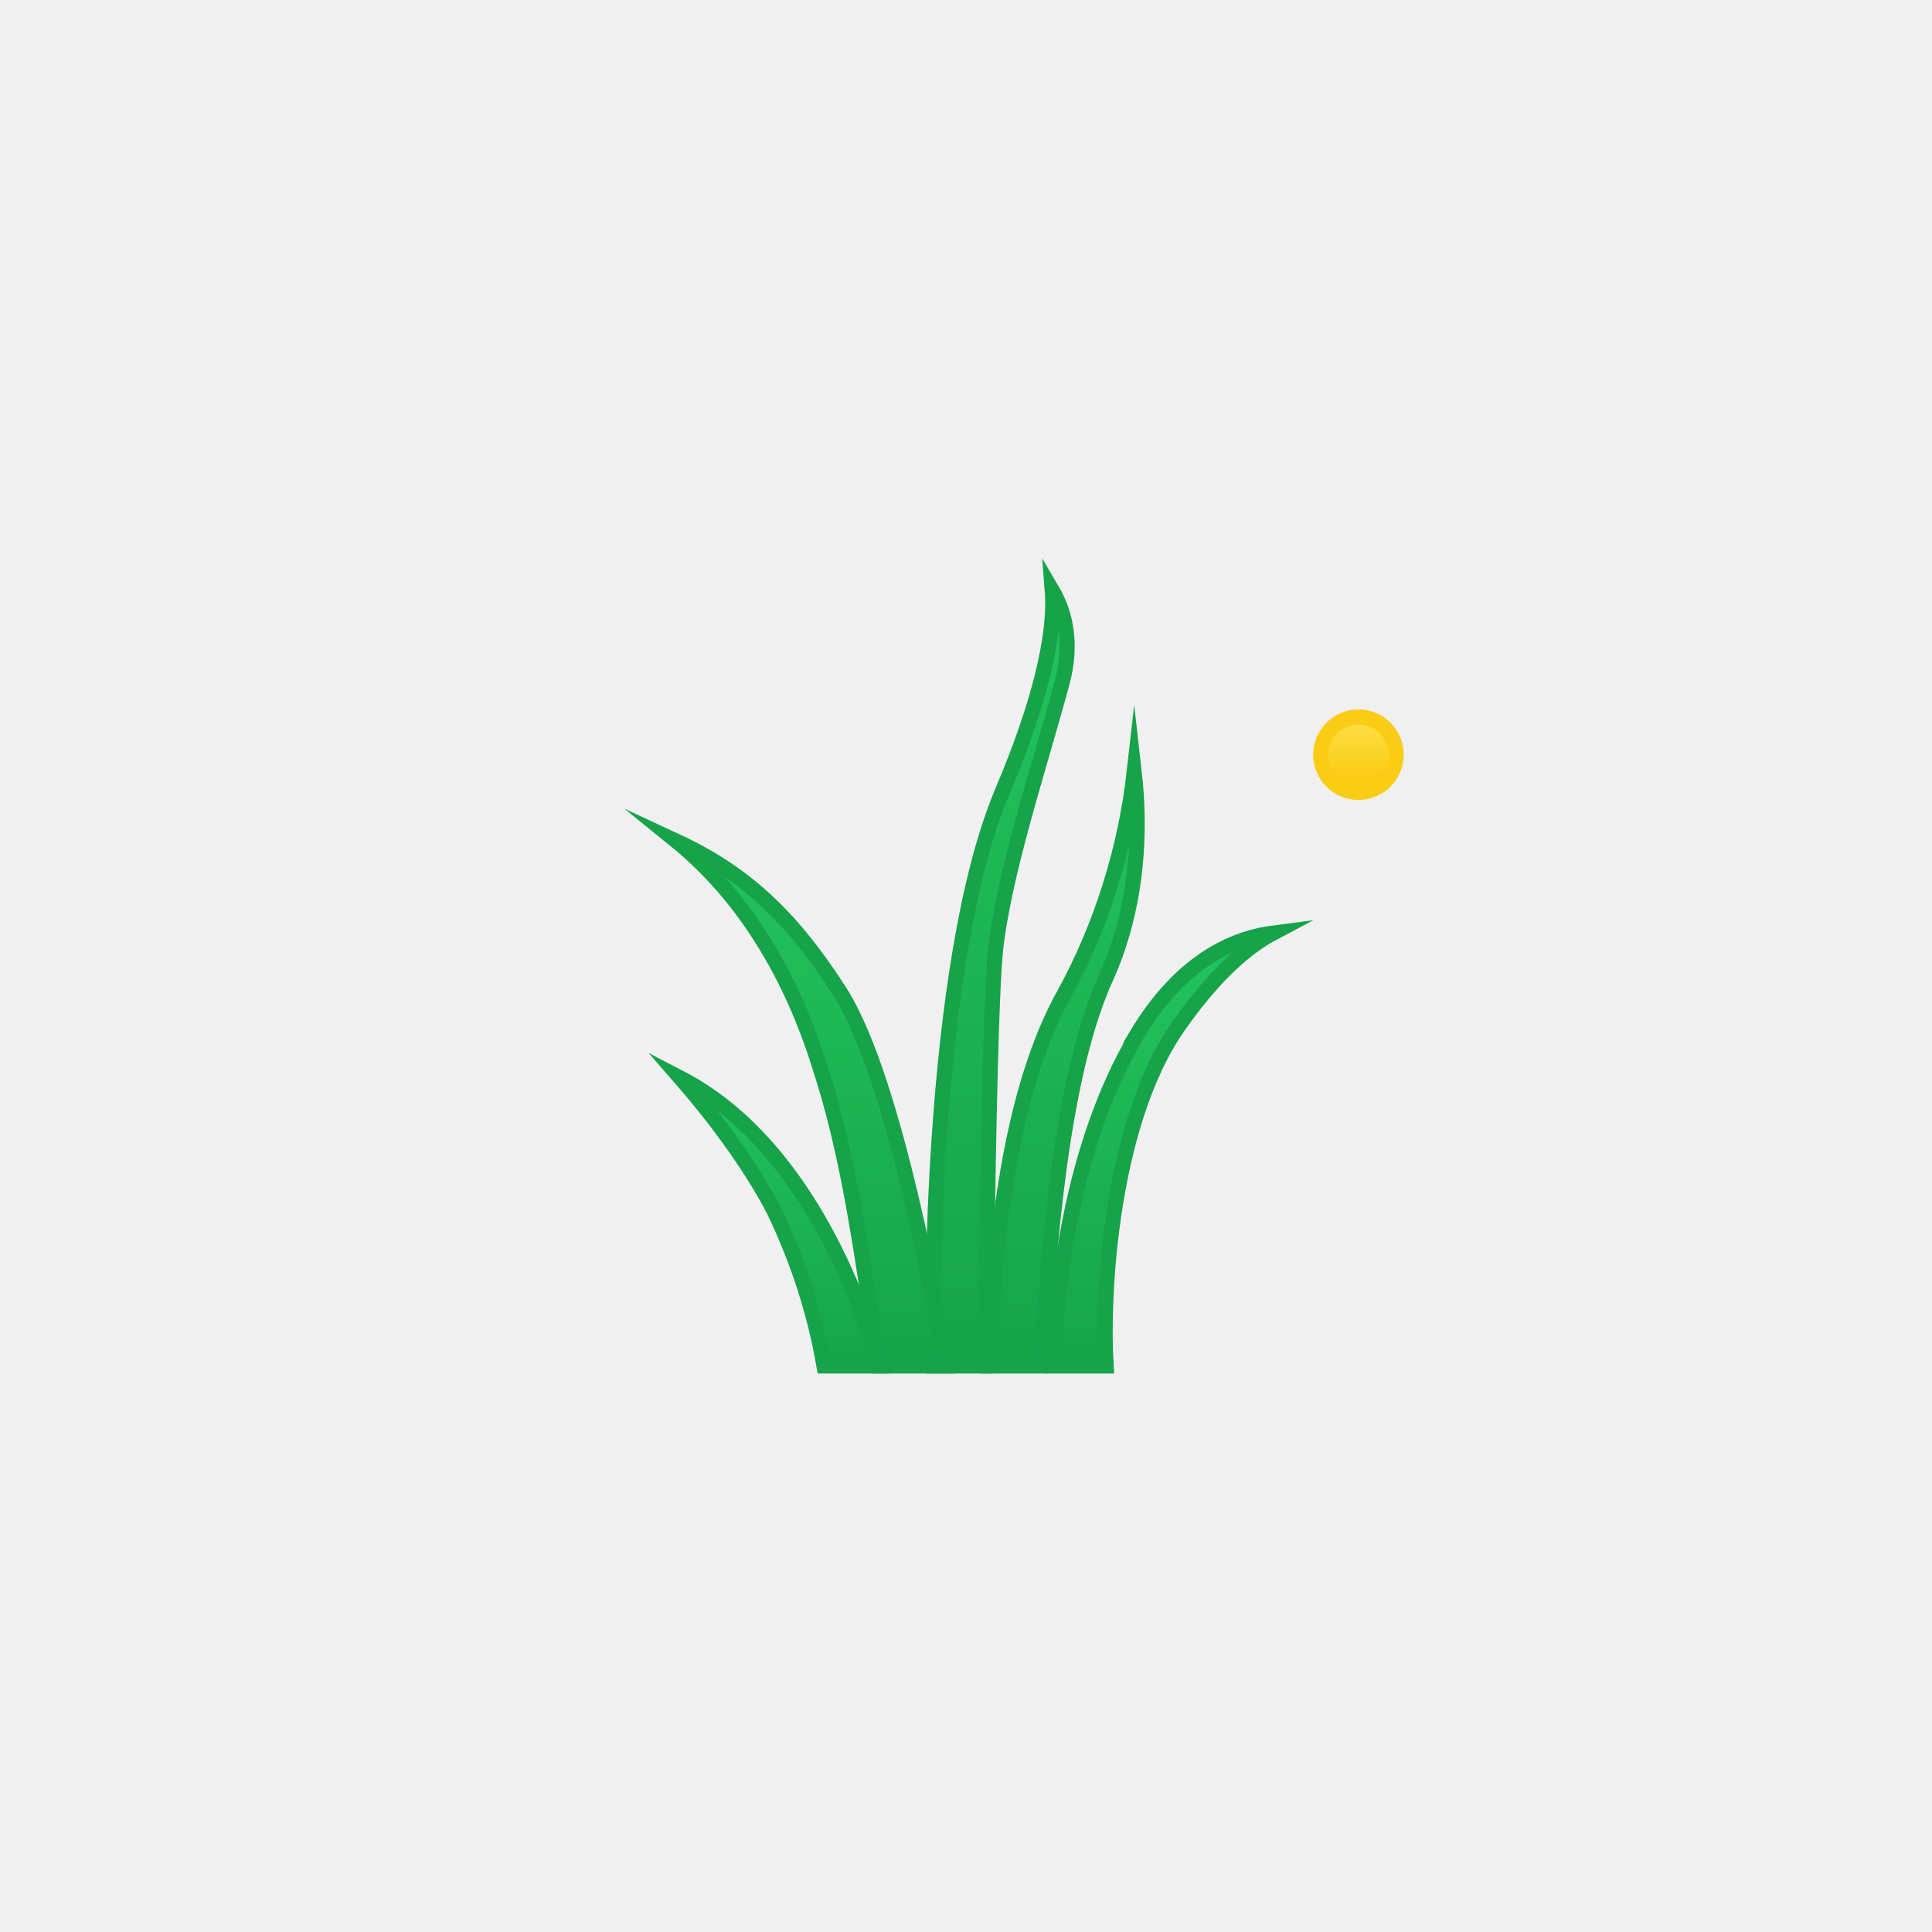
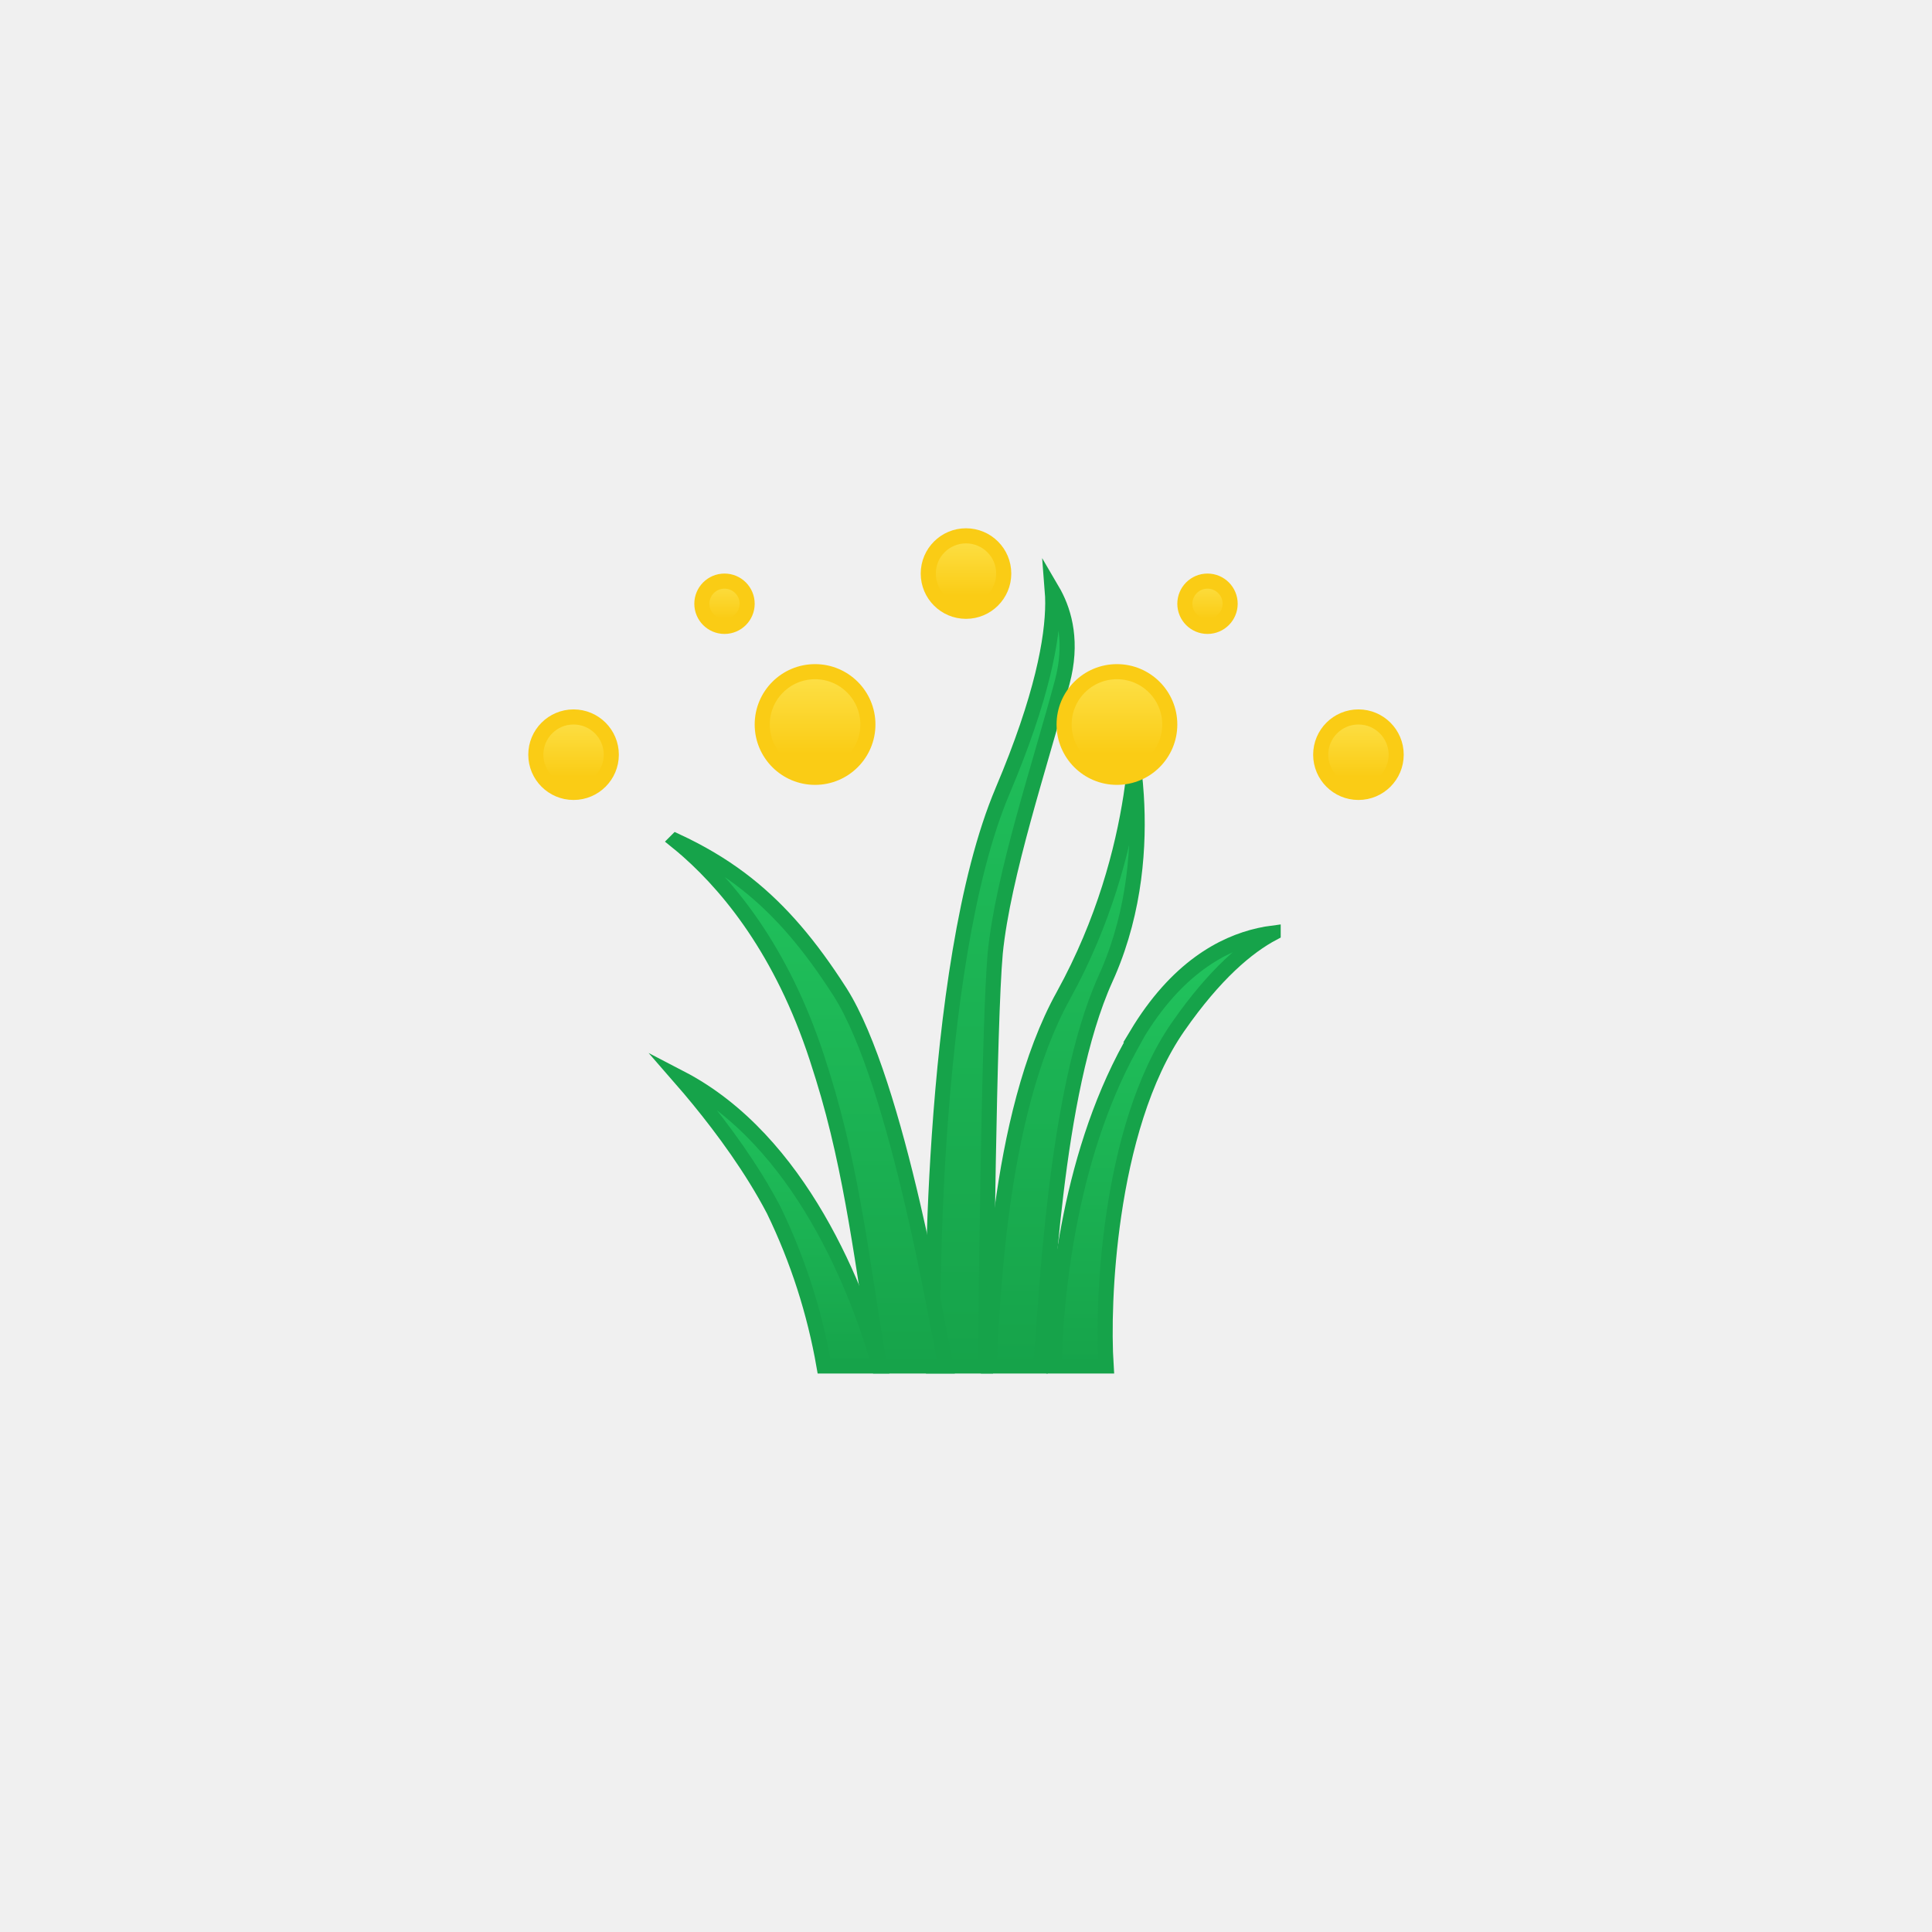
- <svg xmlns="http://www.w3.org/2000/svg" viewBox="0 0 128 128" fill="none">
-   <g id="pollen-grass" clip-path="url(#clip0_2038_4185)">
-     <g id="Grass">
-       <path id="Vector" d="M69.843 39.338C70.538 40.634 71.074 42.587 70.374 45.203C70.007 46.574 69.579 48.055 69.135 49.59C68.692 51.123 68.231 52.71 67.801 54.284C66.943 57.427 66.196 60.551 65.937 63.148V63.153C65.525 67.681 65.335 86.175 65.296 90.5H61.834C61.775 88.598 61.741 82.428 62.231 75.267C62.776 67.304 63.961 58.204 66.431 52.383V52.382C69.059 46.168 69.742 42.303 69.748 39.96C69.748 39.652 69.736 39.369 69.716 39.111C69.759 39.184 69.802 39.26 69.843 39.338Z" fill="url(#paint0_linear_2038_4185)" stroke="#16A34A" stroke-miterlimit="10" stroke-linecap="round" />
-       <path id="Vector_2" d="M84.35 61.813C82.653 62.712 80.5 64.51 78.056 68.018C75.699 71.403 74.429 76.136 73.79 80.497C73.201 84.516 73.14 88.28 73.283 90.5H69.83C69.931 86.462 70.652 76.99 74.902 69.305L75.313 68.562H75.304C77.948 64.148 81.018 62.517 83.43 61.976C83.747 61.904 84.055 61.851 84.35 61.813Z" fill="url(#paint1_linear_2038_4185)" stroke="#16A34A" stroke-miterlimit="10" stroke-linecap="round" />
-       <path id="Vector_3" d="M75.144 51.149C75.199 51.635 75.248 52.154 75.282 52.703C75.487 55.97 75.225 60.24 73.422 64.441L73.242 64.847C71.533 68.625 70.558 74.066 69.956 79.074C69.393 83.761 69.148 88.155 68.957 90.499H65.518C65.643 88.399 65.793 84.484 66.39 80.089C67.042 75.284 68.223 69.98 70.455 65.95L70.456 65.949C73.157 61.045 74.38 56.293 74.928 52.767C75.017 52.194 75.087 51.653 75.144 51.149Z" fill="url(#paint2_linear_2038_4185)" stroke="#16A34A" stroke-miterlimit="10" stroke-linecap="round" />
-       <path id="Vector_4" d="M44.803 55.721C46.38 56.453 47.774 57.275 49.051 58.233C51.363 59.97 53.313 62.17 55.275 65.14L55.668 65.744C56.612 67.236 57.501 69.402 58.31 71.881C59.118 74.353 59.839 77.106 60.456 79.75C61.55 84.438 62.297 88.672 62.652 90.498H58.265C57.181 84.12 56.497 77.693 54.53 71.366L54.332 70.741C52.093 63.493 48.578 59.041 45.602 56.397C45.331 56.156 45.063 55.932 44.803 55.721Z" fill="url(#paint3_linear_2038_4185)" stroke="#16A34A" stroke-miterlimit="10" stroke-linecap="round" />
-       <path id="Vector_5" d="M45.08 71.421C49.078 73.496 52.021 77.039 54.135 80.657C56.366 84.475 57.647 88.329 58.264 90.499H54.592C53.984 86.974 52.87 83.516 51.27 80.193L51.267 80.186L51.263 80.178C49.82 77.414 47.875 74.79 46.299 72.864C45.859 72.326 45.446 71.841 45.08 71.421Z" fill="url(#paint4_linear_2038_4185)" stroke="#16A34A" stroke-miterlimit="10" stroke-linecap="round" />
+ <svg xmlns="http://www.w3.org/2000/svg" fill="none" viewBox="0 0 128 128">
+   <g id="pollen-grass__pollen-grass" clip-path="url(#pollen-grass__clip0_3104_25700)">
+     <g id="pollen-grass__Grass">
+       <path id="pollen-grass__Vector" fill="url(#pollen-grass__paint0_linear_3104_25700)" stroke="#16a34a" stroke-linecap="round" stroke-miterlimit="10" d="M69.843 39.338c.695 1.296 1.231 3.25.53 5.865-.366 1.37-.794 2.852-1.238 4.387-.443 1.533-.904 3.12-1.334 4.694-.858 3.143-1.605 6.267-1.864 8.864v.005c-.412 4.528-.602 23.022-.64 27.347h-3.463c-.06-1.902-.093-8.072.397-15.233.545-7.963 1.73-17.063 4.2-22.884v-.001c2.628-6.214 3.311-10.08 3.317-12.422q-.001-.461-.032-.849.065.111.127.227Z" />
+       <path id="pollen-grass__Vector_2" fill="url(#pollen-grass__paint1_linear_3104_25700)" stroke="#16a34a" stroke-linecap="round" stroke-miterlimit="10" d="M84.35 61.814c-1.697.898-3.85 2.696-6.293 6.204-2.358 3.385-3.628 8.118-4.267 12.48-.59 4.018-.65 7.782-.507 10.002H69.83c.1-4.038.822-13.51 5.072-21.195l.411-.743h-.01c2.645-4.414 5.715-6.045 8.127-6.586q.476-.107.92-.163Z" />
+       <path id="pollen-grass__Vector_3" fill="url(#pollen-grass__paint2_linear_3104_25700)" stroke="#16a34a" stroke-linecap="round" stroke-miterlimit="10" d="M75.144 51.149c.055.486.104 1.005.138 1.554.205 3.267-.057 7.537-1.86 11.738l-.18.406c-1.709 3.778-2.684 9.219-3.286 14.227-.563 4.687-.808 9.081-.999 11.425h-3.44c.126-2.1.276-6.015.873-10.41.652-4.805 1.833-10.109 4.065-14.14h.001c2.701-4.904 3.924-9.656 4.472-13.182q.132-.86.216-1.618Z" />
+       <path id="pollen-grass__Vector_4" fill="url(#pollen-grass__paint3_linear_3104_25700)" stroke="#16a34a" stroke-linecap="round" stroke-miterlimit="10" d="M44.803 55.72c1.577.733 2.971 1.555 4.248 2.513 2.312 1.737 4.262 3.937 6.224 6.907l.393.604c.944 1.492 1.833 3.658 2.642 6.137.808 2.472 1.53 5.225 2.146 7.869 1.094 4.688 1.84 8.923 2.196 10.748h-4.387c-1.084-6.378-1.768-12.805-3.735-19.132l-.198-.625c-2.24-7.248-5.754-11.7-8.73-14.344q-.408-.36-.8-.676Z" />
+       <path id="pollen-grass__Vector_5" fill="url(#pollen-grass__paint4_linear_3104_25700)" stroke="#16a34a" stroke-linecap="round" stroke-miterlimit="10" d="M45.08 71.421c3.998 2.075 6.94 5.618 9.055 9.236 2.231 3.818 3.512 7.672 4.129 9.842h-3.672a39 39 0 0 0-3.322-10.306l-.003-.007-.004-.008c-1.443-2.764-3.388-5.388-4.964-7.314a60 60 0 0 0-1.219-1.443Z" />
    </g>
-     <g id="Pollen">
-       <path id="Pollen 7" d="M90 47.5C91.381 47.5 92.5 48.619 92.5 50C92.5 51.381 91.381 52.5 90 52.5C88.619 52.5 87.5 51.381 87.5 50C87.5 48.619 88.619 47.5 90 47.5Z" fill="url(#paint5_linear_2038_4185)" stroke="#FACC15">
-         <animateTransform attributeName="transform" type="translate" values="0 0;8 -4" dur="3s" begin="0s" repeatCount="indefinite" calcMode="spline" keySplines=".42 0 .58 1" />
-         <animate attributeName="opacity" values="0;1;1;0" dur="3s" begin="0s" repeatCount="indefinite" keyTimes="0;0.2;0.8;1" />
+     <g id="pollen-grass__Pollen">
+       <path id="pollen-grass__Pollen 7" fill="url(#pollen-grass__paint5_linear_3104_25700)" stroke="#facc15" d="M90 47.5a2.5 2.5 0 1 1 0 5 2.5 2.5 0 0 1 0-5Z">
+         <animateTransform attributeName="transform" begin="0s" calcMode="spline" dur="3s" keySplines=".42 0 .58 1" repeatCount="indefinite" type="translate" values="0 0;8 -4" />
+         <animate attributeName="opacity" begin="0s" dur="3s" keyTimes="0;0.2;0.8;1" repeatCount="indefinite" values="0;1;1;0" />
      </path>
-       <path id="Pollen 6" d="M80 38.5C80.828 38.5 81.5 39.172 81.5 40C81.5 40.828 80.828 41.5 80 41.5C79.172 41.5 78.5 40.828 78.5 40C78.5 39.172 79.172 38.5 80 38.5Z" fill="url(#paint6_linear_2038_4185)" stroke="#FACC15" opacity="0">
-         <animateTransform attributeName="transform" type="translate" values="0 0;8 -4" dur="3s" begin="0.35s" repeatCount="indefinite" calcMode="spline" keySplines=".42 0 .58 1" />
-         <animate attributeName="opacity" values="0;1;1;0" dur="3s" begin="0.35s" repeatCount="indefinite" keyTimes="0;0.2;0.8;1" />
+       <path id="pollen-grass__Pollen 6" fill="url(#pollen-grass__paint6_linear_3104_25700)" stroke="#facc15" d="M80 38.5a1.5 1.5 0 1 1 0 3 1.5 1.5 0 0 1 0-3Z">
+         <animateTransform attributeName="transform" begin="-2.65s" calcMode="spline" dur="3s" keySplines=".42 0 .58 1" repeatCount="indefinite" type="translate" values="0 0;8 -4" />
+         <animate attributeName="opacity" begin="-2.65s" dur="3s" keyTimes="0;0.2;0.8;1" repeatCount="indefinite" values="0;1;1;0" />
      </path>
-       <path id="Pollen 5" d="M74 44.5C75.933 44.5 77.5 46.067 77.5 48C77.5 49.933 75.933 51.5 74 51.5C72.067 51.5 70.5 49.933 70.5 48C70.5 46.067 72.067 44.5 74 44.5Z" fill="url(#paint7_linear_2038_4185)" stroke="#FACC15" opacity="0">
-         <animateTransform attributeName="transform" type="translate" values="0 0;8 -4" dur="3s" begin="0.7s" repeatCount="indefinite" calcMode="spline" keySplines=".42 0 .58 1" />
-         <animate attributeName="opacity" values="0;1;1;0" dur="3s" begin="0.7s" repeatCount="indefinite" keyTimes="0;0.2;0.8;1" />
+       <path id="pollen-grass__Pollen 5" fill="url(#pollen-grass__paint7_linear_3104_25700)" stroke="#facc15" d="M74 44.5a3.5 3.5 0 1 1 0 7 3.5 3.5 0 0 1 0-7Z">
+         <animateTransform attributeName="transform" begin="-2.3s" calcMode="spline" dur="3s" keySplines=".42 0 .58 1" repeatCount="indefinite" type="translate" values="0 0;8 -4" />
+         <animate attributeName="opacity" begin="-2.3s" dur="3s" keyTimes="0;0.2;0.8;1" repeatCount="indefinite" values="0;1;1;0" />
      </path>
-       <path id="Pollen 4" d="M64 35.5C65.381 35.5 66.5 36.619 66.5 38C66.5 39.381 65.381 40.5 64 40.5C62.619 40.5 61.5 39.381 61.5 38C61.5 36.619 62.619 35.5 64 35.5Z" fill="url(#paint8_linear_2038_4185)" stroke="#FACC15" opacity="0">
-         <animateTransform attributeName="transform" type="translate" values="0 0;8 -4" dur="3s" begin="1.05s" repeatCount="indefinite" calcMode="spline" keySplines=".42 0 .58 1" />
-         <animate attributeName="opacity" values="0;1;1;0" dur="3s" begin="1.05s" repeatCount="indefinite" keyTimes="0;0.2;0.8;1" />
+       <path id="pollen-grass__Pollen 4" fill="url(#pollen-grass__paint8_linear_3104_25700)" stroke="#facc15" d="M64 35.5a2.5 2.5 0 1 1 0 5 2.5 2.5 0 0 1 0-5Z">
+         <animateTransform attributeName="transform" begin="-1.95s" calcMode="spline" dur="3s" keySplines=".42 0 .58 1" repeatCount="indefinite" type="translate" values="0 0;8 -4" />
+         <animate attributeName="opacity" begin="-1.95s" dur="3s" keyTimes="0;0.2;0.8;1" repeatCount="indefinite" values="0;1;1;0" />
      </path>
-       <path id="Pollen 3" d="M54 44.5C55.933 44.5 57.5 46.067 57.5 48C57.5 49.933 55.933 51.5 54 51.5C52.067 51.5 50.5 49.933 50.5 48C50.5 46.067 52.067 44.5 54 44.5Z" fill="url(#paint9_linear_2038_4185)" stroke="#FACC15" opacity="0">
-         <animateTransform attributeName="transform" type="translate" values="0 0;8 -4" dur="3s" begin="1.4s" repeatCount="indefinite" calcMode="spline" keySplines=".42 0 .58 1" />
-         <animate attributeName="opacity" values="0;1;1;0" dur="3s" begin="1.4s" repeatCount="indefinite" keyTimes="0;0.2;0.8;1" />
+       <path id="pollen-grass__Pollen 3" fill="url(#pollen-grass__paint9_linear_3104_25700)" stroke="#facc15" d="M54 44.5a3.5 3.5 0 1 1 0 7 3.5 3.5 0 0 1 0-7Z">
+         <animateTransform attributeName="transform" begin="-1.6s" calcMode="spline" dur="3s" keySplines=".42 0 .58 1" repeatCount="indefinite" type="translate" values="0 0;8 -4" />
+         <animate attributeName="opacity" begin="-1.6s" dur="3s" keyTimes="0;0.2;0.8;1" repeatCount="indefinite" values="0;1;1;0" />
      </path>
-       <path id="Pollen 2" d="M48 38.5C48.828 38.5 49.5 39.172 49.5 40C49.5 40.828 48.828 41.5 48 41.5C47.172 41.5 46.5 40.828 46.5 40C46.5 39.172 47.172 38.5 48 38.5Z" fill="url(#paint10_linear_2038_4185)" stroke="#FACC15" opacity="0">
-         <animateTransform attributeName="transform" type="translate" values="0 0;8 -4" dur="3s" begin="1.75s" repeatCount="indefinite" calcMode="spline" keySplines=".42 0 .58 1" />
-         <animate attributeName="opacity" values="0;1;1;0" dur="3s" begin="1.75s" repeatCount="indefinite" keyTimes="0;0.2;0.8;1" />
+       <path id="pollen-grass__Pollen 2" fill="url(#pollen-grass__paint10_linear_3104_25700)" stroke="#facc15" d="M48 38.5a1.5 1.5 0 1 1 0 3 1.5 1.5 0 0 1 0-3Z">
+         <animateTransform attributeName="transform" begin="-1.25s" calcMode="spline" dur="3s" keySplines=".42 0 .58 1" repeatCount="indefinite" type="translate" values="0 0;8 -4" />
+         <animate attributeName="opacity" begin="-1.25s" dur="3s" keyTimes="0;0.2;0.8;1" repeatCount="indefinite" values="0;1;1;0" />
      </path>
-       <path id="Pollen 1" d="M38 47.5C39.381 47.5 40.5 48.619 40.5 50C40.5 51.381 39.381 52.5 38 52.5C36.619 52.5 35.5 51.381 35.5 50C35.5 48.619 36.619 47.5 38 47.5Z" fill="url(#paint11_linear_2038_4185)" stroke="#FACC15" opacity="0">
-         <animateTransform attributeName="transform" type="translate" values="0 0;8 -4" dur="3s" begin="2.1s" repeatCount="indefinite" calcMode="spline" keySplines=".42 0 .58 1" />
-         <animate attributeName="opacity" values="0;1;1;0" dur="3s" begin="2.1s" repeatCount="indefinite" keyTimes="0;0.2;0.8;1" />
+       <path id="pollen-grass__Pollen 1" fill="url(#pollen-grass__paint11_linear_3104_25700)" stroke="#facc15" d="M38 47.5a2.5 2.5 0 1 1 0 5 2.5 2.5 0 0 1 0-5Z">
+         <animateTransform attributeName="transform" begin="-0.9s" calcMode="spline" dur="3s" keySplines=".42 0 .58 1" repeatCount="indefinite" type="translate" values="0 0;8 -4" />
+         <animate attributeName="opacity" begin="-0.9s" dur="3s" keyTimes="0;0.2;0.8;1" repeatCount="indefinite" values="0;1;1;0" />
      </path>
    </g>
  </g>
  <defs>
-     <linearGradient id="paint0_linear_2038_4185" x1="67.159" y1="37" x2="67.159" y2="91" gradientUnits="userSpaceOnUse">
-       <stop stop-color="#22C55E" />
-       <stop offset="1" stop-color="#16A34A" />
+     <linearGradient id="pollen-grass__paint0_linear_3104_25700" x1="67.159" x2="67.159" y1="37" y2="91" gradientUnits="userSpaceOnUse">
+       <stop stop-color="#22c55e" />
+       <stop offset="1" stop-color="#16a34a" />
    </linearGradient>
-     <linearGradient id="paint1_linear_2038_4185" x1="78.66" y1="61.235" x2="78.66" y2="91" gradientUnits="userSpaceOnUse">
-       <stop stop-color="#22C55E" />
-       <stop offset="1" stop-color="#16A34A" />
+     <linearGradient id="pollen-grass__paint1_linear_3104_25700" x1="78.66" x2="78.66" y1="61.235" y2="91" gradientUnits="userSpaceOnUse">
+       <stop stop-color="#22c55e" />
+       <stop offset="1" stop-color="#16a34a" />
    </linearGradient>
-     <linearGradient id="paint2_linear_2038_4185" x1="70.415" y1="46.934" x2="70.415" y2="90.999" gradientUnits="userSpaceOnUse">
-       <stop stop-color="#22C55E" />
-       <stop offset="1" stop-color="#16A34A" />
+     <linearGradient id="pollen-grass__paint2_linear_3104_25700" x1="70.415" x2="70.415" y1="46.934" y2="90.999" gradientUnits="userSpaceOnUse">
+       <stop stop-color="#22c55e" />
+       <stop offset="1" stop-color="#16a34a" />
    </linearGradient>
-     <linearGradient id="paint3_linear_2038_4185" x1="51.632" y1="53.388" x2="51.632" y2="90.998" gradientUnits="userSpaceOnUse">
-       <stop stop-color="#22C55E" />
-       <stop offset="1" stop-color="#16A34A" />
+     <linearGradient id="pollen-grass__paint3_linear_3104_25700" x1="51.632" x2="51.632" y1="53.388" y2="90.998" gradientUnits="userSpaceOnUse">
+       <stop stop-color="#22c55e" />
+       <stop offset="1" stop-color="#16a34a" />
    </linearGradient>
-     <linearGradient id="paint4_linear_2038_4185" x1="51.029" y1="70.032" x2="51.029" y2="90.999" gradientUnits="userSpaceOnUse">
-       <stop stop-color="#22C55E" />
-       <stop offset="1" stop-color="#16A34A" />
+     <linearGradient id="pollen-grass__paint4_linear_3104_25700" x1="51.029" x2="51.029" y1="70.032" y2="90.999" gradientUnits="userSpaceOnUse">
+       <stop stop-color="#22c55e" />
+       <stop offset="1" stop-color="#16a34a" />
    </linearGradient>
-     <linearGradient id="paint5_linear_2038_4185" x1="90" y1="47.513" x2="90" y2="51.461" gradientUnits="userSpaceOnUse">
-       <stop stop-color="#FDE047" />
-       <stop offset="1" stop-color="#FACC15" />
+     <linearGradient id="pollen-grass__paint5_linear_3104_25700" x1="90" x2="90" y1="47.513" y2="51.461" gradientUnits="userSpaceOnUse">
+       <stop stop-color="#fde047" />
+       <stop offset="1" stop-color="#facc15" />
    </linearGradient>
-     <linearGradient id="paint6_linear_2038_4185" x1="80" y1="38.342" x2="80" y2="40.974" gradientUnits="userSpaceOnUse">
-       <stop stop-color="#FDE047" />
-       <stop offset="1" stop-color="#FACC15" />
+     <linearGradient id="pollen-grass__paint6_linear_3104_25700" x1="80" x2="80" y1="38.342" y2="40.974" gradientUnits="userSpaceOnUse">
+       <stop stop-color="#fde047" />
+       <stop offset="1" stop-color="#facc15" />
    </linearGradient>
-     <linearGradient id="paint7_linear_2038_4185" x1="74" y1="44.684" x2="74" y2="49.947" gradientUnits="userSpaceOnUse">
-       <stop stop-color="#FDE047" />
-       <stop offset="1" stop-color="#FACC15" />
+     <linearGradient id="pollen-grass__paint7_linear_3104_25700" x1="74" x2="74" y1="44.684" y2="49.947" gradientUnits="userSpaceOnUse">
+       <stop stop-color="#fde047" />
+       <stop offset="1" stop-color="#facc15" />
    </linearGradient>
-     <linearGradient id="paint8_linear_2038_4185" x1="64" y1="35.513" x2="64" y2="39.461" gradientUnits="userSpaceOnUse">
-       <stop stop-color="#FDE047" />
-       <stop offset="1" stop-color="#FACC15" />
+     <linearGradient id="pollen-grass__paint8_linear_3104_25700" x1="64" x2="64" y1="35.513" y2="39.461" gradientUnits="userSpaceOnUse">
+       <stop stop-color="#fde047" />
+       <stop offset="1" stop-color="#facc15" />
    </linearGradient>
-     <linearGradient id="paint9_linear_2038_4185" x1="54" y1="44.684" x2="54" y2="49.947" gradientUnits="userSpaceOnUse">
-       <stop stop-color="#FDE047" />
-       <stop offset="1" stop-color="#FACC15" />
+     <linearGradient id="pollen-grass__paint9_linear_3104_25700" x1="54" x2="54" y1="44.684" y2="49.947" gradientUnits="userSpaceOnUse">
+       <stop stop-color="#fde047" />
+       <stop offset="1" stop-color="#facc15" />
    </linearGradient>
-     <linearGradient id="paint10_linear_2038_4185" x1="48" y1="38.342" x2="48" y2="40.974" gradientUnits="userSpaceOnUse">
-       <stop stop-color="#FDE047" />
-       <stop offset="1" stop-color="#FACC15" />
+     <linearGradient id="pollen-grass__paint10_linear_3104_25700" x1="48" x2="48" y1="38.342" y2="40.974" gradientUnits="userSpaceOnUse">
+       <stop stop-color="#fde047" />
+       <stop offset="1" stop-color="#facc15" />
    </linearGradient>
-     <linearGradient id="paint11_linear_2038_4185" x1="38" y1="47.513" x2="38" y2="51.461" gradientUnits="userSpaceOnUse">
-       <stop stop-color="#FDE047" />
-       <stop offset="1" stop-color="#FACC15" />
+     <linearGradient id="pollen-grass__paint11_linear_3104_25700" x1="38" x2="38" y1="47.513" y2="51.461" gradientUnits="userSpaceOnUse">
+       <stop stop-color="#fde047" />
+       <stop offset="1" stop-color="#facc15" />
    </linearGradient>
-     <clipPath id="clip0_2038_4185">
-       <rect width="128" height="128" fill="white" />
+     <clipPath id="pollen-grass__clip0_3104_25700">
+       <rect width="128" height="128" fill="#fff" />
    </clipPath>
  </defs>
</svg>
